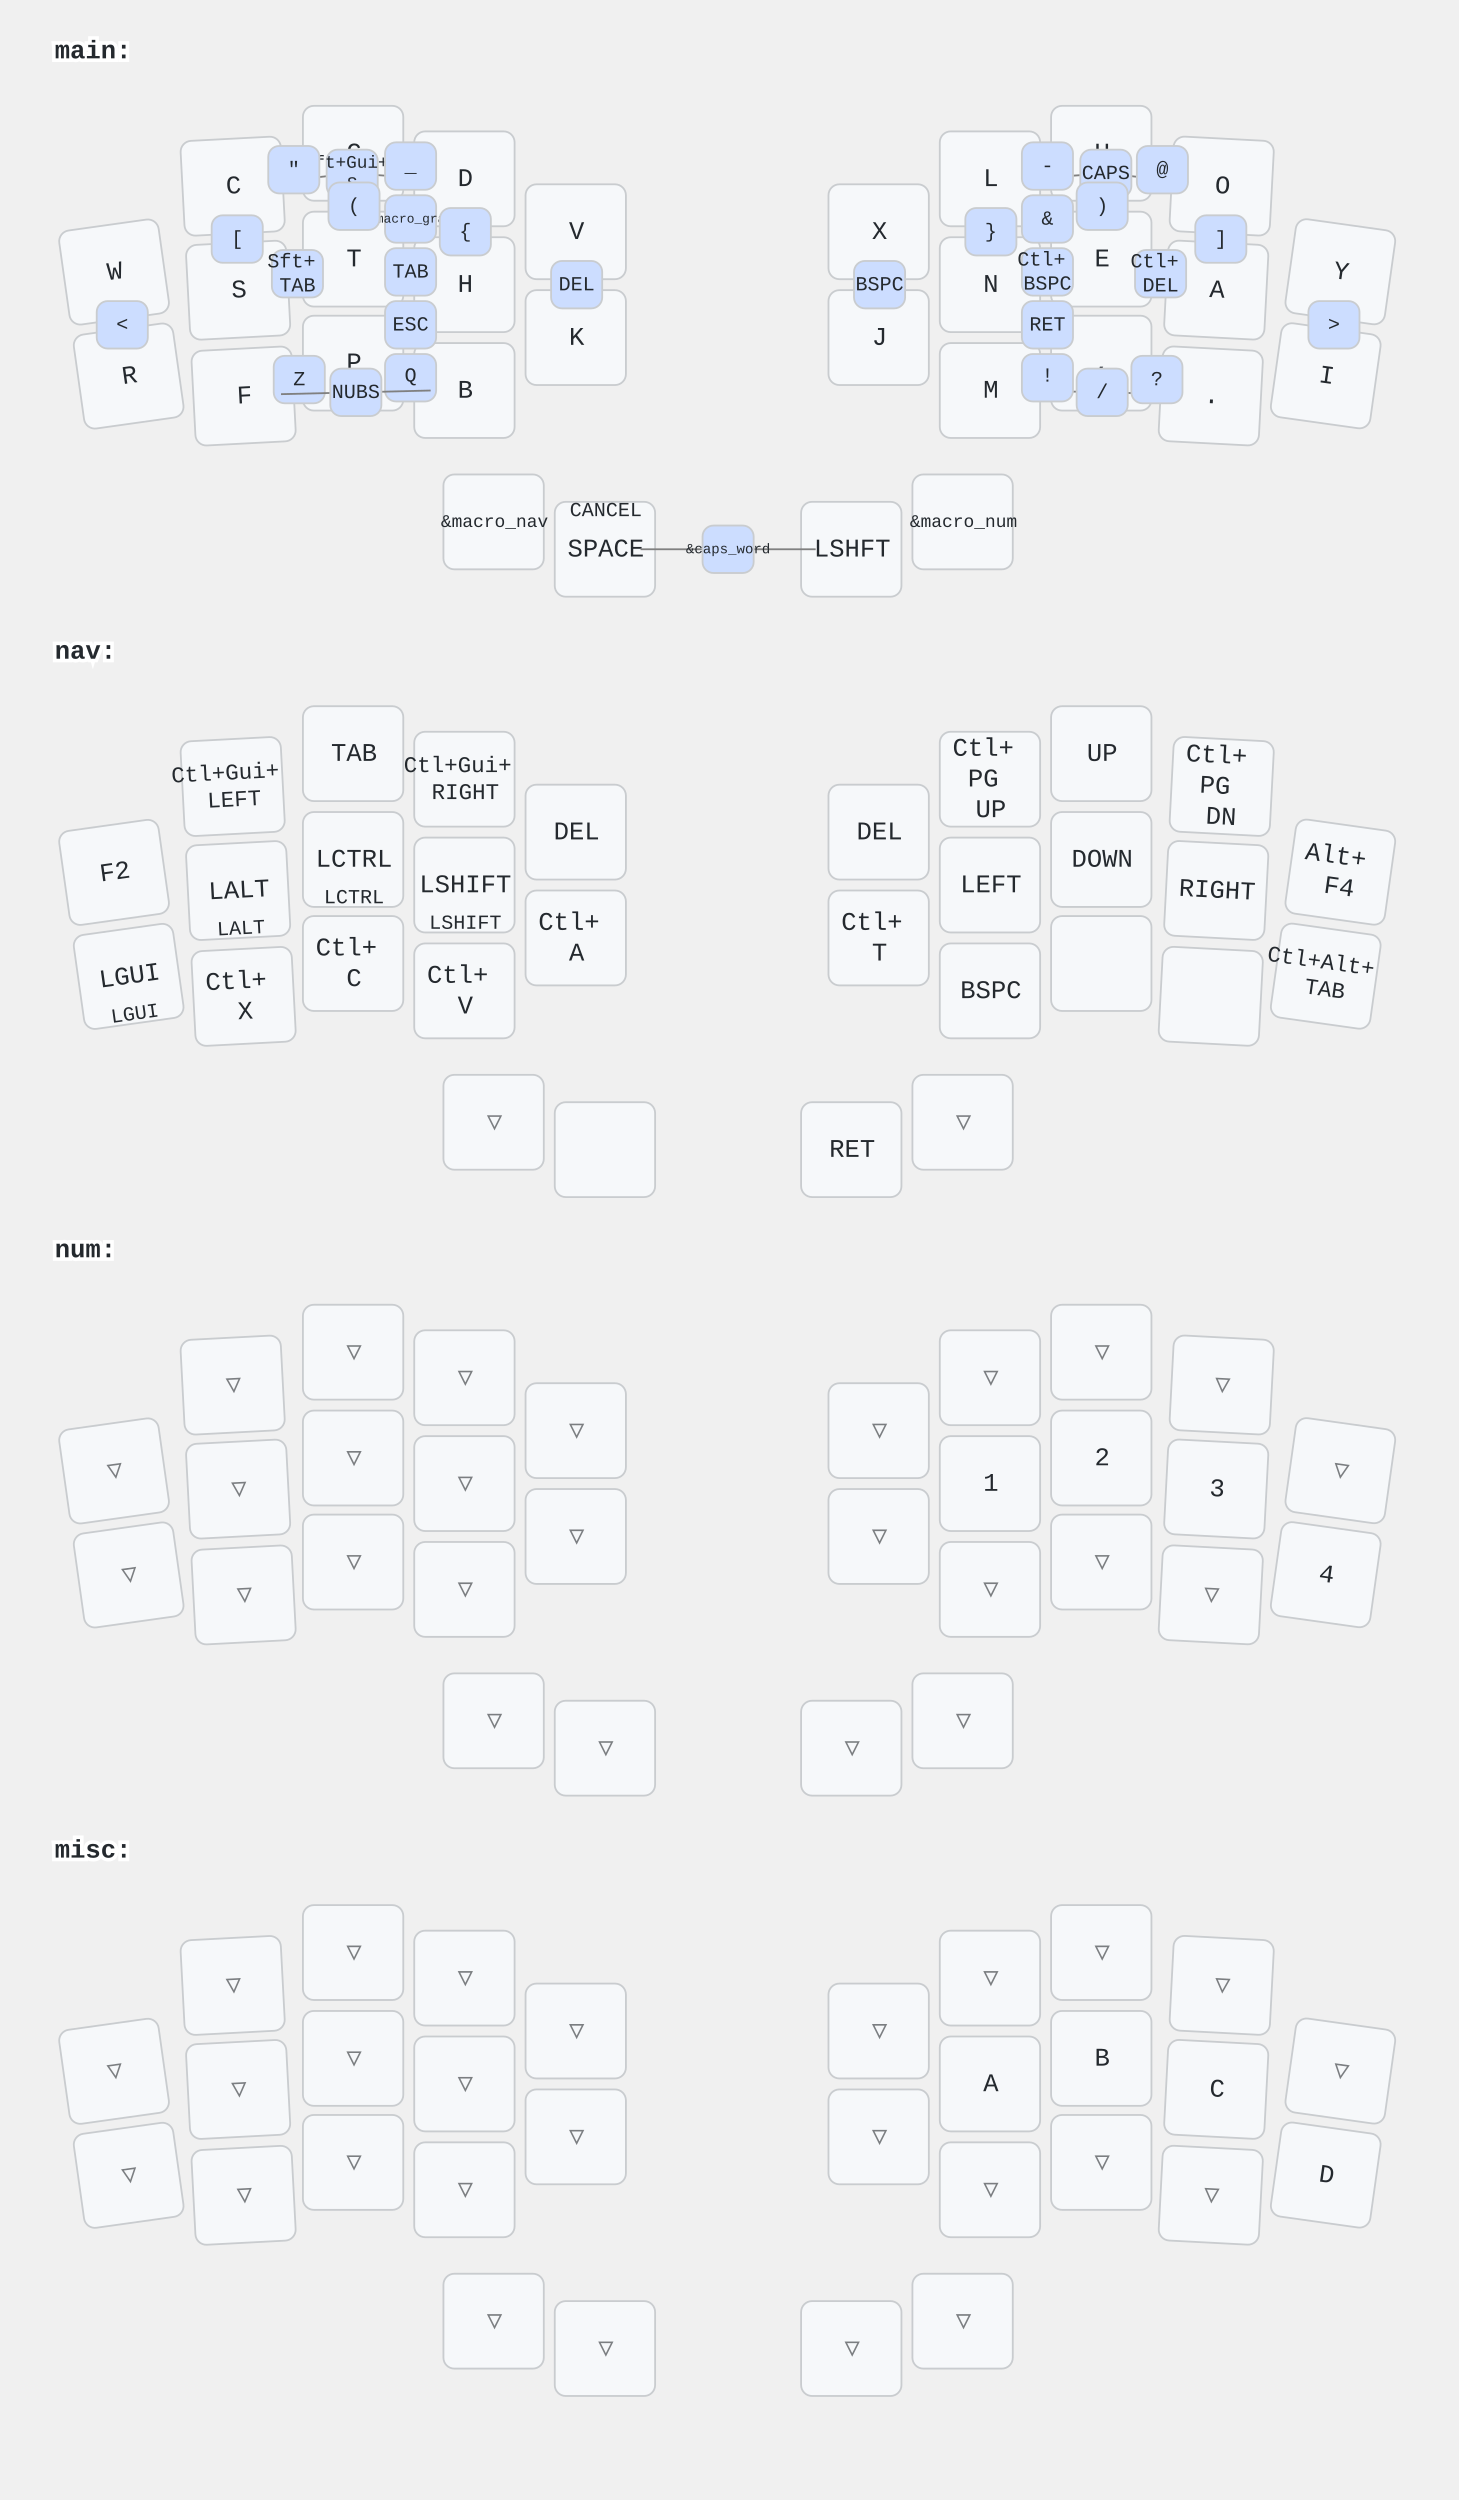
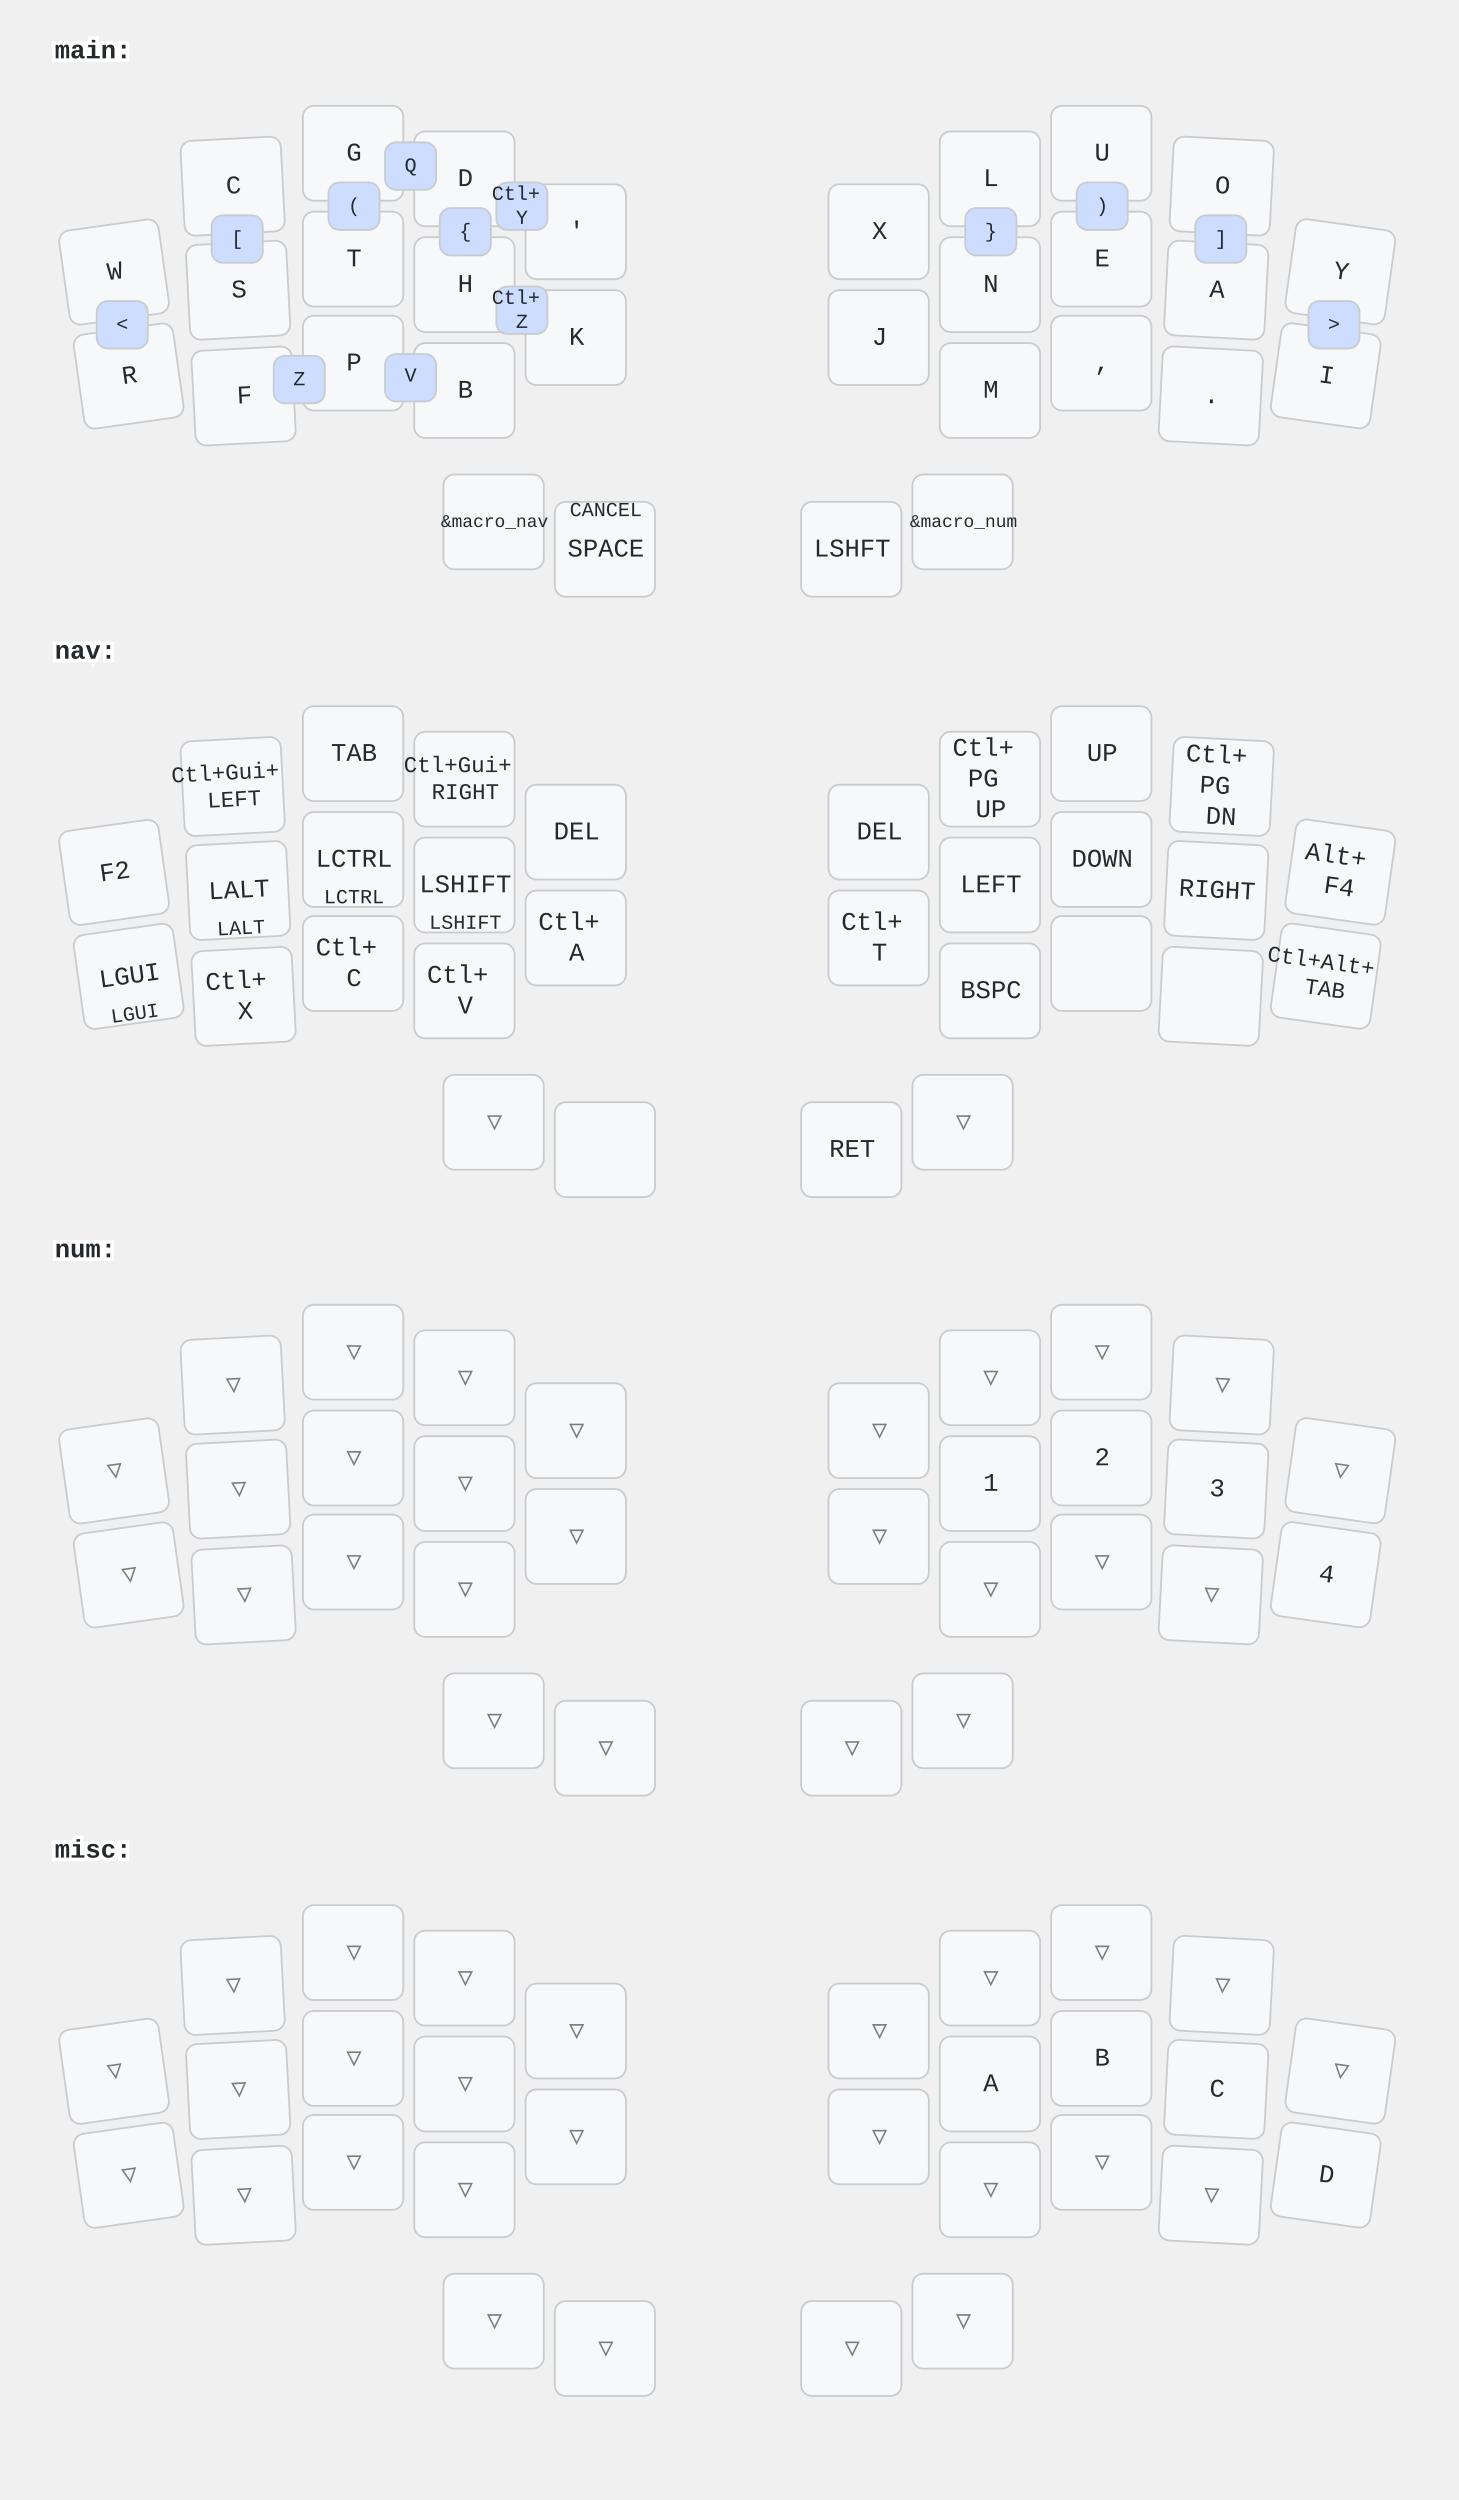
<svg xmlns="http://www.w3.org/2000/svg" width="799" height="1370" viewBox="0 0 799 1370" class="keymap">
  <style>/* inherit to force styles through use tags */
svg path {
    fill: inherit;
}

/* font and background color specifications */
svg.keymap {
    font-family: SFMono-Regular,Consolas,Liberation Mono,Menlo,monospace;
    font-size: 14px;
    font-kerning: normal;
    text-rendering: optimizeLegibility;
    fill: #24292e;
}

/* default key styling */
rect.key {
    fill: #f6f8fa;
}

rect.key, rect.combo {
    stroke: #c9cccf;
    stroke-width: 1;
}

/* default key side styling, only used is draw_key_sides is set */
rect.side {
    filter: brightness(90%);
}

/* color accent for combo boxes */
rect.combo, rect.combo-separate {
    fill: #cdf;
}

/* color accent for held keys */
rect.held, rect.combo.held {
    fill: #fdd;
}

/* color accent for ghost (optional) keys */
rect.ghost, rect.combo.ghost {
    stroke-dasharray: 4, 4;
    stroke-width: 2;
}

text {
    text-anchor: middle;
    dominant-baseline: middle;
}

/* styling for layer labels */
text.label {
    font-weight: bold;
    text-anchor: start;
    stroke: white;
    stroke-width: 4;
    paint-order: stroke;
}

/* styling for optional footer */
text.footer {
    text-anchor: end;
    dominant-baseline: auto;
    stroke: white;
    stroke-width: 4;
    paint-order: stroke;
}

/* styling for combo tap, and key hold/shifted label text */
text.combo, text.hold, text.shifted {
    font-size: 11px;
}

text.hold {
    text-anchor: middle;
    dominant-baseline: auto;
}

text.shifted {
    text-anchor: middle;
    dominant-baseline: hanging;
}

text.layer-activator {
    text-decoration: underline;
}

/* styling for hold/shifted label text in combo box */
text.combo.hold, text.combo.shifted {
    font-size: 8px;
}

/* lighter symbol for transparent keys */
text.trans {
    fill: #7b7e81;
}

/* styling for combo dendrons */
path.combo {
    stroke-width: 1;
    stroke: gray;
    fill: none;
}

/* Start Tabler Icons Cleanup */
/* cannot use height/width with glyphs */
.icon-tabler &gt; path {
    fill: inherit;
    stroke: inherit;
    stroke-width: 2;
}
/* hide tabler's default box */
.icon-tabler &gt; path[stroke="none"][fill="none"] {
    visibility: hidden;
}
/* End Tabler Icons Cleanup */
</style>
  <g transform="translate(30, 0)" class="layer-main">
    <text x="0" y="28" class="label" id="main">main:</text>
    <g transform="translate(0, 56)">
      <g transform="translate(33, 93) rotate(-8.0)" class="key keypos-0">
        <rect rx="6" ry="6" x="-28" y="-26" width="55" height="52" class="key" />
        <text x="0" y="0" class="key tap">W</text>
      </g>
      <g transform="translate(98, 46) rotate(-3.0)" class="key keypos-1">
        <rect rx="6" ry="6" x="-28" y="-26" width="55" height="52" class="key" />
        <text x="0" y="0" class="key tap">C</text>
      </g>
      <g transform="translate(164, 28)" class="key keypos-2">
        <rect rx="6" ry="6" x="-28" y="-26" width="55" height="52" class="key" />
        <text x="0" y="0" class="key tap">G</text>
      </g>
      <g transform="translate(225, 42)" class="key keypos-3">
        <rect rx="6" ry="6" x="-28" y="-26" width="55" height="52" class="key" />
        <text x="0" y="0" class="key tap">D</text>
      </g>
      <g transform="translate(286, 71)" class="key keypos-4">
        <rect rx="6" ry="6" x="-28" y="-26" width="55" height="52" class="key" />
-         <text x="0" y="0" class="key tap">V</text>
+         <text x="0" y="0" class="key tap">'</text>
      </g>
      <g transform="translate(452, 71)" class="key keypos-5">
        <rect rx="6" ry="6" x="-28" y="-26" width="55" height="52" class="key" />
        <text x="0" y="0" class="key tap">X</text>
      </g>
      <g transform="translate(513, 42)" class="key keypos-6">
        <rect rx="6" ry="6" x="-28" y="-26" width="55" height="52" class="key" />
        <text x="0" y="0" class="key tap">L</text>
      </g>
      <g transform="translate(574, 28)" class="key keypos-7">
        <rect rx="6" ry="6" x="-28" y="-26" width="55" height="52" class="key" />
        <text x="0" y="0" class="key tap">U</text>
      </g>
      <g transform="translate(640, 46) rotate(3.0)" class="key keypos-8">
        <rect rx="6" ry="6" x="-28" y="-26" width="55" height="52" class="key" />
        <text x="0" y="0" class="key tap">O</text>
      </g>
      <g transform="translate(705, 93) rotate(8.0)" class="key keypos-9">
        <rect rx="6" ry="6" x="-28" y="-26" width="55" height="52" class="key" />
        <text x="0" y="0" class="key tap">Y</text>
      </g>
      <g transform="translate(41, 150) rotate(-8.0)" class="key keypos-10">
        <rect rx="6" ry="6" x="-28" y="-26" width="55" height="52" class="key" />
        <text x="0" y="0" class="key tap">R</text>
      </g>
      <g transform="translate(101, 103) rotate(-3.0)" class="key keypos-11">
        <rect rx="6" ry="6" x="-28" y="-26" width="55" height="52" class="key" />
        <text x="0" y="0" class="key tap">S</text>
      </g>
      <g transform="translate(164, 86)" class="key keypos-12">
        <rect rx="6" ry="6" x="-28" y="-26" width="55" height="52" class="key" />
        <text x="0" y="0" class="key tap">T</text>
      </g>
      <g transform="translate(225, 100)" class="key keypos-13">
        <rect rx="6" ry="6" x="-28" y="-26" width="55" height="52" class="key" />
        <text x="0" y="0" class="key tap">H</text>
      </g>
      <g transform="translate(286, 129)" class="key keypos-14">
        <rect rx="6" ry="6" x="-28" y="-26" width="55" height="52" class="key" />
        <text x="0" y="0" class="key tap">K</text>
      </g>
      <g transform="translate(452, 129)" class="key keypos-15">
        <rect rx="6" ry="6" x="-28" y="-26" width="55" height="52" class="key" />
        <text x="0" y="0" class="key tap">J</text>
      </g>
      <g transform="translate(513, 100)" class="key keypos-16">
        <rect rx="6" ry="6" x="-28" y="-26" width="55" height="52" class="key" />
        <text x="0" y="0" class="key tap">N</text>
      </g>
      <g transform="translate(574, 86)" class="key keypos-17">
        <rect rx="6" ry="6" x="-28" y="-26" width="55" height="52" class="key" />
        <text x="0" y="0" class="key tap">E</text>
      </g>
      <g transform="translate(637, 103) rotate(3.0)" class="key keypos-18">
        <rect rx="6" ry="6" x="-28" y="-26" width="55" height="52" class="key" />
        <text x="0" y="0" class="key tap">A</text>
      </g>
      <g transform="translate(697, 150) rotate(8.0)" class="key keypos-19">
        <rect rx="6" ry="6" x="-28" y="-26" width="55" height="52" class="key" />
        <text x="0" y="0" class="key tap">I</text>
      </g>
      <g transform="translate(104, 161) rotate(-3.0)" class="key keypos-20">
        <rect rx="6" ry="6" x="-28" y="-26" width="55" height="52" class="key" />
        <text x="0" y="0" class="key tap">F</text>
      </g>
      <g transform="translate(164, 143)" class="key keypos-21">
        <rect rx="6" ry="6" x="-28" y="-26" width="55" height="52" class="key" />
        <text x="0" y="0" class="key tap">P</text>
      </g>
      <g transform="translate(225, 158)" class="key keypos-22">
        <rect rx="6" ry="6" x="-28" y="-26" width="55" height="52" class="key" />
        <text x="0" y="0" class="key tap">B</text>
      </g>
      <g transform="translate(513, 158)" class="key keypos-23">
        <rect rx="6" ry="6" x="-28" y="-26" width="55" height="52" class="key" />
        <text x="0" y="0" class="key tap">M</text>
      </g>
      <g transform="translate(574, 143)" class="key keypos-24">
        <rect rx="6" ry="6" x="-28" y="-26" width="55" height="52" class="key" />
        <text x="0" y="0" class="key tap">,</text>
      </g>
      <g transform="translate(634, 161) rotate(3.0)" class="key keypos-25">
        <rect rx="6" ry="6" x="-28" y="-26" width="55" height="52" class="key" />
        <text x="0" y="0" class="key tap">.</text>
      </g>
      <g transform="translate(241, 230)" class="key keypos-26">
        <rect rx="6" ry="6" x="-28" y="-26" width="55" height="52" class="key" />
        <text x="0" y="0" class="key tap">
          <tspan style="font-size: 70%">&amp;macro_nav</tspan>
        </text>
      </g>
      <g transform="translate(302, 245)" class="key keypos-27">
        <rect rx="6" ry="6" x="-28" y="-26" width="55" height="52" class="key" />
        <text x="0" y="0" class="key tap">SPACE</text>
        <text x="0" y="-24" class="key shifted">CANCEL</text>
      </g>
      <g transform="translate(437, 245)" class="key keypos-28">
        <rect rx="6" ry="6" x="-28" y="-26" width="55" height="52" class="key" />
        <text x="0" y="0" class="key tap">LSHFT</text>
      </g>
      <g transform="translate(498, 230)" class="key keypos-29">
        <rect rx="6" ry="6" x="-28" y="-26" width="55" height="52" class="key" />
        <text x="0" y="0" class="key tap">
          <tspan style="font-size: 70%">&amp;macro_num</tspan>
        </text>
      </g>
      <g class="combo combopos-0">
+         <rect rx="6" ry="6" x="181" y="22" width="28" height="26" class="combo" />
+         <text x="195" y="35" class="combo tap">Q</text>
+       </g>
+       <g class="combo combopos-1">
        <rect rx="6" ry="6" x="120" y="139" width="28" height="26" class="combo" />
        <text x="134" y="152" class="combo tap">Z</text>
      </g>
-       <g class="combo combopos-1">
+       <g class="combo combopos-2">
        <rect rx="6" ry="6" x="181" y="138" width="28" height="26" class="combo" />
-         <text x="195" y="150" class="combo tap">Q</text>
-       </g>
-       <g class="combo combopos-2">
-         <rect rx="6" ry="6" x="272" y="87" width="28" height="26" class="combo" />
-         <text x="286" y="100" class="combo tap">DEL</text>
+         <text x="195" y="150" class="combo tap">V</text>
      </g>
      <g class="combo combopos-3">
-         <rect rx="6" ry="6" x="438" y="87" width="28" height="26" class="combo" />
-         <text x="452" y="100" class="combo tap">BSPC</text>
+         <rect rx="6" ry="6" x="242" y="44" width="28" height="26" class="combo" />
+         <text x="256" y="57" class="combo tap">
+           <tspan x="256" dy="-0.6em">Ctl+</tspan>
+           <tspan x="256" dy="1.2em">Y</tspan>
+         </text>
      </g>
      <g class="combo combopos-4">
-         <path d="M576,39 l-43,3" class="combo" />
-         <path d="M576,39 l45,5" class="combo" />
-         <rect rx="6" ry="6" x="562" y="26" width="28" height="26" class="combo" />
-         <text x="576" y="39" class="combo tap">CAPS</text>
+         <rect rx="6" ry="6" x="242" y="101" width="28" height="26" class="combo" />
+         <text x="256" y="114" class="combo tap">
+           <tspan x="256" dy="-0.6em">Ctl+</tspan>
+           <tspan x="256" dy="1.2em">Z</tspan>
+         </text>
      </g>
      <g class="combo combopos-5">
-         <path d="M369,245 l-48,0" class="combo" />
-         <path d="M369,245 l48,0" class="combo" />
-         <rect rx="6" ry="6" x="355" y="232" width="28" height="26" class="combo" />
-         <text x="369" y="245" class="combo tap">
-           <tspan style="font-size: 70%">&amp;caps_word</tspan>
-         </text>
-       </g>
-       <g class="combo combopos-6">
-         <rect rx="6" ry="6" x="181" y="109" width="28" height="26" class="combo" />
-         <text x="195" y="122" class="combo tap">ESC</text>
-       </g>
-       <g class="combo combopos-7">
-         <rect rx="6" ry="6" x="530" y="109" width="28" height="26" class="combo" />
-         <text x="544" y="122" class="combo tap">RET</text>
-       </g>
-       <g class="combo combopos-8">
-         <path d="M163,39 l-45,5" class="combo" />
-         <path d="M163,39 l43,3" class="combo" />
-         <rect rx="6" ry="6" x="149" y="26" width="28" height="26" class="combo" />
-         <text x="163" y="39" class="combo tap">
-           <tspan x="163" dy="-0.6em" style="font-size: 88%">Sft+Gui+</tspan>
-           <tspan x="163" dy="1.2em" style="font-size: 88%">S</tspan>
-         </text>
-       </g>
-       <g class="combo combopos-9">
-         <rect rx="6" ry="6" x="181" y="51" width="28" height="26" class="combo" />
-         <text x="195" y="64" class="combo tap">
-           <tspan style="font-size: 64%">&amp;macro_gra…</tspan>
-         </text>
-       </g>
-       <g class="combo combopos-10">
-         <rect rx="6" ry="6" x="119" y="81" width="28" height="26" class="combo" />
-         <text x="133" y="94" class="combo tap">
-           <tspan x="133" dy="-0.6em">Sft+</tspan>
-           <tspan x="133" dy="1.2em">TAB</tspan>
-         </text>
-       </g>
-       <g class="combo combopos-11">
-         <rect rx="6" ry="6" x="181" y="80" width="28" height="26" class="combo" />
-         <text x="195" y="93" class="combo tap">TAB</text>
-       </g>
-       <g class="combo combopos-12">
-         <rect rx="6" ry="6" x="530" y="80" width="28" height="26" class="combo" />
-         <text x="544" y="93" class="combo tap">
-           <tspan x="544" dy="-0.6em">Ctl+</tspan>
-           <tspan x="544" dy="1.2em">BSPC</tspan>
-         </text>
-       </g>
-       <g class="combo combopos-13">
-         <rect rx="6" ry="6" x="592" y="81" width="28" height="26" class="combo" />
-         <text x="606" y="94" class="combo tap">
-           <tspan x="606" dy="-0.6em">Ctl+</tspan>
-           <tspan x="606" dy="1.2em">DEL</tspan>
-         </text>
-       </g>
-       <g class="combo combopos-14">
-         <rect rx="6" ry="6" x="181" y="22" width="28" height="26" class="combo" />
-         <text x="195" y="35" class="combo tap">_</text>
-       </g>
-       <g class="combo combopos-15">
-         <rect rx="6" ry="6" x="530" y="22" width="28" height="26" class="combo" />
-         <text x="544" y="35" class="combo tap">-</text>
-       </g>
-       <g class="combo combopos-16">
-         <rect rx="6" ry="6" x="530" y="51" width="28" height="26" class="combo" />
-         <text x="544" y="64" class="combo tap">&amp;</text>
-       </g>
-       <g class="combo combopos-17">
-         <path d="M574,159 l-41,-1" class="combo" />
-         <path d="M574,159 l41,1" class="combo" />
-         <rect rx="6" ry="6" x="560" y="146" width="28" height="26" class="combo" />
-         <text x="574" y="159" class="combo tap">/</text>
-       </g>
-       <g class="combo combopos-18">
-         <rect rx="6" ry="6" x="530" y="138" width="28" height="26" class="combo" />
-         <text x="544" y="150" class="combo tap">!</text>
-       </g>
-       <g class="combo combopos-19">
-         <rect rx="6" ry="6" x="590" y="139" width="28" height="26" class="combo" />
-         <text x="604" y="152" class="combo tap">?</text>
-       </g>
-       <g class="combo combopos-20">
-         <rect rx="6" ry="6" x="117" y="24" width="28" height="26" class="combo" />
-         <text x="131" y="37" class="combo tap">"</text>
-       </g>
-       <g class="combo combopos-21">
-         <rect rx="6" ry="6" x="593" y="24" width="28" height="26" class="combo" />
-         <text x="607" y="37" class="combo tap">@</text>
-       </g>
-       <g class="combo combopos-22">
-         <path d="M165,159 l-41,1" class="combo" />
-         <path d="M165,159 l41,-1" class="combo" />
-         <rect rx="6" ry="6" x="151" y="146" width="28" height="26" class="combo" />
-         <text x="165" y="159" class="combo tap">NUBS</text>
-       </g>
-       <g class="combo combopos-23">
        <rect rx="6" ry="6" x="23" y="109" width="28" height="26" class="combo" />
        <text x="37" y="122" class="combo tap">&lt;</text>
      </g>
-       <g class="combo combopos-24">
+       <g class="combo combopos-6">
        <rect rx="6" ry="6" x="86" y="62" width="28" height="26" class="combo" />
        <text x="100" y="75" class="combo tap">[</text>
      </g>
-       <g class="combo combopos-25">
+       <g class="combo combopos-7">
        <rect rx="6" ry="6" x="150" y="44" width="28" height="26" class="combo" />
        <text x="164" y="57" class="combo tap">(</text>
      </g>
-       <g class="combo combopos-26">
+       <g class="combo combopos-8">
        <rect rx="6" ry="6" x="211" y="58" width="28" height="26" class="combo" />
        <text x="225" y="71" class="combo tap">{</text>
      </g>
-       <g class="combo combopos-27">
+       <g class="combo combopos-9">
        <rect rx="6" ry="6" x="687" y="109" width="28" height="26" class="combo" />
        <text x="701" y="122" class="combo tap">&gt;</text>
      </g>
-       <g class="combo combopos-28">
+       <g class="combo combopos-10">
        <rect rx="6" ry="6" x="499" y="58" width="28" height="26" class="combo" />
        <text x="513" y="71" class="combo tap">}</text>
      </g>
-       <g class="combo combopos-29">
+       <g class="combo combopos-11">
        <rect rx="6" ry="6" x="560" y="44" width="28" height="26" class="combo" />
        <text x="574" y="57" class="combo tap">)</text>
      </g>
-       <g class="combo combopos-30">
+       <g class="combo combopos-12">
        <rect rx="6" ry="6" x="625" y="62" width="28" height="26" class="combo" />
        <text x="639" y="75" class="combo tap">]</text>
      </g>
    </g>
  </g>
  <g transform="translate(30, 329)" class="layer-nav">
    <text x="0" y="28" class="label" id="nav">nav:</text>
    <g transform="translate(0, 56)">
      <g transform="translate(33, 93) rotate(-8.0)" class="key keypos-0">
        <rect rx="6" ry="6" x="-28" y="-26" width="55" height="52" class="key" />
        <text x="0" y="0" class="key tap">F2</text>
      </g>
      <g transform="translate(98, 46) rotate(-3.0)" class="key keypos-1">
        <rect rx="6" ry="6" x="-28" y="-26" width="55" height="52" class="key" />
        <text x="0" y="0" class="key tap">
          <tspan x="0" dy="-0.6em" style="font-size: 88%">Ctl+Gui+</tspan>
          <tspan x="0" dy="1.2em" style="font-size: 88%">LEFT</tspan>
        </text>
      </g>
      <g transform="translate(164, 28)" class="key keypos-2">
        <rect rx="6" ry="6" x="-28" y="-26" width="55" height="52" class="key" />
        <text x="0" y="0" class="key tap">TAB</text>
      </g>
      <g transform="translate(225, 42)" class="key keypos-3">
        <rect rx="6" ry="6" x="-28" y="-26" width="55" height="52" class="key" />
        <text x="0" y="0" class="key tap">
          <tspan x="0" dy="-0.6em" style="font-size: 88%">Ctl+Gui+</tspan>
          <tspan x="0" dy="1.2em" style="font-size: 88%">RIGHT</tspan>
        </text>
      </g>
      <g transform="translate(286, 71)" class="key keypos-4">
        <rect rx="6" ry="6" x="-28" y="-26" width="55" height="52" class="key" />
        <text x="0" y="0" class="key tap">DEL</text>
      </g>
      <g transform="translate(452, 71)" class="key keypos-5">
        <rect rx="6" ry="6" x="-28" y="-26" width="55" height="52" class="key" />
        <text x="0" y="0" class="key tap">DEL</text>
      </g>
      <g transform="translate(513, 42)" class="key keypos-6">
        <rect rx="6" ry="6" x="-28" y="-26" width="55" height="52" class="key" />
        <text x="0" y="0" class="key tap">
          <tspan x="0" dy="-1.2em">Ctl+</tspan>
          <tspan x="0" dy="1.2em">PG</tspan>
          <tspan x="0" dy="1.2em">UP</tspan>
        </text>
      </g>
      <g transform="translate(574, 28)" class="key keypos-7">
        <rect rx="6" ry="6" x="-28" y="-26" width="55" height="52" class="key" />
        <text x="0" y="0" class="key tap">UP</text>
      </g>
      <g transform="translate(640, 46) rotate(3.0)" class="key keypos-8">
        <rect rx="6" ry="6" x="-28" y="-26" width="55" height="52" class="key" />
        <text x="0" y="0" class="key tap">
          <tspan x="0" dy="-1.2em">Ctl+</tspan>
          <tspan x="0" dy="1.2em">PG</tspan>
          <tspan x="0" dy="1.2em">DN</tspan>
        </text>
      </g>
      <g transform="translate(705, 93) rotate(8.0)" class="key keypos-9">
        <rect rx="6" ry="6" x="-28" y="-26" width="55" height="52" class="key" />
        <text x="0" y="0" class="key tap">
          <tspan x="0" dy="-0.6em">Alt+</tspan>
          <tspan x="0" dy="1.2em">F4</tspan>
        </text>
      </g>
      <g transform="translate(41, 150) rotate(-8.0)" class="key keypos-10">
        <rect rx="6" ry="6" x="-28" y="-26" width="55" height="52" class="key" />
        <text x="0" y="0" class="key tap">LGUI</text>
        <text x="0" y="24" class="key hold">LGUI</text>
      </g>
      <g transform="translate(101, 103) rotate(-3.0)" class="key keypos-11">
        <rect rx="6" ry="6" x="-28" y="-26" width="55" height="52" class="key" />
        <text x="0" y="0" class="key tap">LALT</text>
        <text x="0" y="24" class="key hold">LALT</text>
      </g>
      <g transform="translate(164, 86)" class="key keypos-12">
        <rect rx="6" ry="6" x="-28" y="-26" width="55" height="52" class="key" />
        <text x="0" y="0" class="key tap">LCTRL</text>
        <text x="0" y="24" class="key hold">LCTRL</text>
      </g>
      <g transform="translate(225, 100)" class="key keypos-13">
        <rect rx="6" ry="6" x="-28" y="-26" width="55" height="52" class="key" />
        <text x="0" y="0" class="key tap">LSHIFT</text>
        <text x="0" y="24" class="key hold">LSHIFT</text>
      </g>
      <g transform="translate(286, 129)" class="key keypos-14">
        <rect rx="6" ry="6" x="-28" y="-26" width="55" height="52" class="key" />
        <text x="0" y="0" class="key tap">
          <tspan x="0" dy="-0.6em">Ctl+</tspan>
          <tspan x="0" dy="1.2em">A</tspan>
        </text>
      </g>
      <g transform="translate(452, 129)" class="key keypos-15">
        <rect rx="6" ry="6" x="-28" y="-26" width="55" height="52" class="key" />
        <text x="0" y="0" class="key tap">
          <tspan x="0" dy="-0.6em">Ctl+</tspan>
          <tspan x="0" dy="1.2em">T</tspan>
        </text>
      </g>
      <g transform="translate(513, 100)" class="key keypos-16">
        <rect rx="6" ry="6" x="-28" y="-26" width="55" height="52" class="key" />
        <text x="0" y="0" class="key tap">LEFT</text>
      </g>
      <g transform="translate(574, 86)" class="key keypos-17">
        <rect rx="6" ry="6" x="-28" y="-26" width="55" height="52" class="key" />
        <text x="0" y="0" class="key tap">DOWN</text>
      </g>
      <g transform="translate(637, 103) rotate(3.0)" class="key keypos-18">
        <rect rx="6" ry="6" x="-28" y="-26" width="55" height="52" class="key" />
        <text x="0" y="0" class="key tap">RIGHT</text>
      </g>
      <g transform="translate(697, 150) rotate(8.0)" class="key keypos-19">
        <rect rx="6" ry="6" x="-28" y="-26" width="55" height="52" class="key" />
        <text x="0" y="0" class="key tap">
          <tspan x="0" dy="-0.6em" style="font-size: 88%">Ctl+Alt+</tspan>
          <tspan x="0" dy="1.2em" style="font-size: 88%">TAB</tspan>
        </text>
      </g>
      <g transform="translate(104, 161) rotate(-3.0)" class="key keypos-20">
        <rect rx="6" ry="6" x="-28" y="-26" width="55" height="52" class="key" />
        <text x="0" y="0" class="key tap">
          <tspan x="0" dy="-0.6em">Ctl+</tspan>
          <tspan x="0" dy="1.2em">X</tspan>
        </text>
      </g>
      <g transform="translate(164, 143)" class="key keypos-21">
        <rect rx="6" ry="6" x="-28" y="-26" width="55" height="52" class="key" />
        <text x="0" y="0" class="key tap">
          <tspan x="0" dy="-0.6em">Ctl+</tspan>
          <tspan x="0" dy="1.2em">C</tspan>
        </text>
      </g>
      <g transform="translate(225, 158)" class="key keypos-22">
        <rect rx="6" ry="6" x="-28" y="-26" width="55" height="52" class="key" />
        <text x="0" y="0" class="key tap">
          <tspan x="0" dy="-0.6em">Ctl+</tspan>
          <tspan x="0" dy="1.2em">V</tspan>
        </text>
      </g>
      <g transform="translate(513, 158)" class="key keypos-23">
        <rect rx="6" ry="6" x="-28" y="-26" width="55" height="52" class="key" />
        <text x="0" y="0" class="key tap">BSPC</text>
      </g>
      <g transform="translate(574, 143)" class="key keypos-24">
        <rect rx="6" ry="6" x="-28" y="-26" width="55" height="52" class="key" />
      </g>
      <g transform="translate(634, 161) rotate(3.0)" class="key keypos-25">
        <rect rx="6" ry="6" x="-28" y="-26" width="55" height="52" class="key" />
      </g>
      <g transform="translate(241, 230)" class="key trans keypos-26">
        <rect rx="6" ry="6" x="-28" y="-26" width="55" height="52" class="key trans" />
        <text x="0" y="0" class="key trans tap">▽</text>
      </g>
      <g transform="translate(302, 245)" class="key keypos-27">
        <rect rx="6" ry="6" x="-28" y="-26" width="55" height="52" class="key" />
      </g>
      <g transform="translate(437, 245)" class="key keypos-28">
        <rect rx="6" ry="6" x="-28" y="-26" width="55" height="52" class="key" />
        <text x="0" y="0" class="key tap">RET</text>
      </g>
      <g transform="translate(498, 230)" class="key trans keypos-29">
        <rect rx="6" ry="6" x="-28" y="-26" width="55" height="52" class="key trans" />
        <text x="0" y="0" class="key trans tap">▽</text>
      </g>
    </g>
  </g>
  <g transform="translate(30, 657)" class="layer-num">
    <text x="0" y="28" class="label" id="num">num:</text>
    <g transform="translate(0, 56)">
      <g transform="translate(33, 93) rotate(-8.0)" class="key trans keypos-0">
        <rect rx="6" ry="6" x="-28" y="-26" width="55" height="52" class="key trans" />
        <text x="0" y="0" class="key trans tap">▽</text>
      </g>
      <g transform="translate(98, 46) rotate(-3.0)" class="key trans keypos-1">
        <rect rx="6" ry="6" x="-28" y="-26" width="55" height="52" class="key trans" />
        <text x="0" y="0" class="key trans tap">▽</text>
      </g>
      <g transform="translate(164, 28)" class="key trans keypos-2">
        <rect rx="6" ry="6" x="-28" y="-26" width="55" height="52" class="key trans" />
        <text x="0" y="0" class="key trans tap">▽</text>
      </g>
      <g transform="translate(225, 42)" class="key trans keypos-3">
        <rect rx="6" ry="6" x="-28" y="-26" width="55" height="52" class="key trans" />
        <text x="0" y="0" class="key trans tap">▽</text>
      </g>
      <g transform="translate(286, 71)" class="key trans keypos-4">
        <rect rx="6" ry="6" x="-28" y="-26" width="55" height="52" class="key trans" />
        <text x="0" y="0" class="key trans tap">▽</text>
      </g>
      <g transform="translate(452, 71)" class="key trans keypos-5">
        <rect rx="6" ry="6" x="-28" y="-26" width="55" height="52" class="key trans" />
        <text x="0" y="0" class="key trans tap">▽</text>
      </g>
      <g transform="translate(513, 42)" class="key trans keypos-6">
        <rect rx="6" ry="6" x="-28" y="-26" width="55" height="52" class="key trans" />
        <text x="0" y="0" class="key trans tap">▽</text>
      </g>
      <g transform="translate(574, 28)" class="key trans keypos-7">
        <rect rx="6" ry="6" x="-28" y="-26" width="55" height="52" class="key trans" />
        <text x="0" y="0" class="key trans tap">▽</text>
      </g>
      <g transform="translate(640, 46) rotate(3.0)" class="key trans keypos-8">
        <rect rx="6" ry="6" x="-28" y="-26" width="55" height="52" class="key trans" />
        <text x="0" y="0" class="key trans tap">▽</text>
      </g>
      <g transform="translate(705, 93) rotate(8.0)" class="key trans keypos-9">
        <rect rx="6" ry="6" x="-28" y="-26" width="55" height="52" class="key trans" />
        <text x="0" y="0" class="key trans tap">▽</text>
      </g>
      <g transform="translate(41, 150) rotate(-8.0)" class="key trans keypos-10">
        <rect rx="6" ry="6" x="-28" y="-26" width="55" height="52" class="key trans" />
        <text x="0" y="0" class="key trans tap">▽</text>
      </g>
      <g transform="translate(101, 103) rotate(-3.0)" class="key trans keypos-11">
        <rect rx="6" ry="6" x="-28" y="-26" width="55" height="52" class="key trans" />
        <text x="0" y="0" class="key trans tap">▽</text>
      </g>
      <g transform="translate(164, 86)" class="key trans keypos-12">
        <rect rx="6" ry="6" x="-28" y="-26" width="55" height="52" class="key trans" />
        <text x="0" y="0" class="key trans tap">▽</text>
      </g>
      <g transform="translate(225, 100)" class="key trans keypos-13">
        <rect rx="6" ry="6" x="-28" y="-26" width="55" height="52" class="key trans" />
        <text x="0" y="0" class="key trans tap">▽</text>
      </g>
      <g transform="translate(286, 129)" class="key trans keypos-14">
        <rect rx="6" ry="6" x="-28" y="-26" width="55" height="52" class="key trans" />
        <text x="0" y="0" class="key trans tap">▽</text>
      </g>
      <g transform="translate(452, 129)" class="key trans keypos-15">
        <rect rx="6" ry="6" x="-28" y="-26" width="55" height="52" class="key trans" />
        <text x="0" y="0" class="key trans tap">▽</text>
      </g>
      <g transform="translate(513, 100)" class="key keypos-16">
        <rect rx="6" ry="6" x="-28" y="-26" width="55" height="52" class="key" />
        <text x="0" y="0" class="key tap">1</text>
      </g>
      <g transform="translate(574, 86)" class="key keypos-17">
        <rect rx="6" ry="6" x="-28" y="-26" width="55" height="52" class="key" />
        <text x="0" y="0" class="key tap">2</text>
      </g>
      <g transform="translate(637, 103) rotate(3.0)" class="key keypos-18">
        <rect rx="6" ry="6" x="-28" y="-26" width="55" height="52" class="key" />
        <text x="0" y="0" class="key tap">3</text>
      </g>
      <g transform="translate(697, 150) rotate(8.0)" class="key keypos-19">
        <rect rx="6" ry="6" x="-28" y="-26" width="55" height="52" class="key" />
        <text x="0" y="0" class="key tap">4</text>
      </g>
      <g transform="translate(104, 161) rotate(-3.0)" class="key trans keypos-20">
        <rect rx="6" ry="6" x="-28" y="-26" width="55" height="52" class="key trans" />
        <text x="0" y="0" class="key trans tap">▽</text>
      </g>
      <g transform="translate(164, 143)" class="key trans keypos-21">
        <rect rx="6" ry="6" x="-28" y="-26" width="55" height="52" class="key trans" />
        <text x="0" y="0" class="key trans tap">▽</text>
      </g>
      <g transform="translate(225, 158)" class="key trans keypos-22">
        <rect rx="6" ry="6" x="-28" y="-26" width="55" height="52" class="key trans" />
        <text x="0" y="0" class="key trans tap">▽</text>
      </g>
      <g transform="translate(513, 158)" class="key trans keypos-23">
        <rect rx="6" ry="6" x="-28" y="-26" width="55" height="52" class="key trans" />
        <text x="0" y="0" class="key trans tap">▽</text>
      </g>
      <g transform="translate(574, 143)" class="key trans keypos-24">
        <rect rx="6" ry="6" x="-28" y="-26" width="55" height="52" class="key trans" />
        <text x="0" y="0" class="key trans tap">▽</text>
      </g>
      <g transform="translate(634, 161) rotate(3.0)" class="key trans keypos-25">
        <rect rx="6" ry="6" x="-28" y="-26" width="55" height="52" class="key trans" />
        <text x="0" y="0" class="key trans tap">▽</text>
      </g>
      <g transform="translate(241, 230)" class="key trans keypos-26">
        <rect rx="6" ry="6" x="-28" y="-26" width="55" height="52" class="key trans" />
        <text x="0" y="0" class="key trans tap">▽</text>
      </g>
      <g transform="translate(302, 245)" class="key trans keypos-27">
        <rect rx="6" ry="6" x="-28" y="-26" width="55" height="52" class="key trans" />
        <text x="0" y="0" class="key trans tap">▽</text>
      </g>
      <g transform="translate(437, 245)" class="key trans keypos-28">
        <rect rx="6" ry="6" x="-28" y="-26" width="55" height="52" class="key trans" />
        <text x="0" y="0" class="key trans tap">▽</text>
      </g>
      <g transform="translate(498, 230)" class="key trans keypos-29">
        <rect rx="6" ry="6" x="-28" y="-26" width="55" height="52" class="key trans" />
        <text x="0" y="0" class="key trans tap">▽</text>
      </g>
    </g>
  </g>
  <g transform="translate(30, 986)" class="layer-misc">
    <text x="0" y="28" class="label" id="misc">misc:</text>
    <g transform="translate(0, 56)">
      <g transform="translate(33, 93) rotate(-8.0)" class="key trans keypos-0">
        <rect rx="6" ry="6" x="-28" y="-26" width="55" height="52" class="key trans" />
        <text x="0" y="0" class="key trans tap">▽</text>
      </g>
      <g transform="translate(98, 46) rotate(-3.0)" class="key trans keypos-1">
        <rect rx="6" ry="6" x="-28" y="-26" width="55" height="52" class="key trans" />
        <text x="0" y="0" class="key trans tap">▽</text>
      </g>
      <g transform="translate(164, 28)" class="key trans keypos-2">
        <rect rx="6" ry="6" x="-28" y="-26" width="55" height="52" class="key trans" />
        <text x="0" y="0" class="key trans tap">▽</text>
      </g>
      <g transform="translate(225, 42)" class="key trans keypos-3">
        <rect rx="6" ry="6" x="-28" y="-26" width="55" height="52" class="key trans" />
        <text x="0" y="0" class="key trans tap">▽</text>
      </g>
      <g transform="translate(286, 71)" class="key trans keypos-4">
        <rect rx="6" ry="6" x="-28" y="-26" width="55" height="52" class="key trans" />
        <text x="0" y="0" class="key trans tap">▽</text>
      </g>
      <g transform="translate(452, 71)" class="key trans keypos-5">
        <rect rx="6" ry="6" x="-28" y="-26" width="55" height="52" class="key trans" />
        <text x="0" y="0" class="key trans tap">▽</text>
      </g>
      <g transform="translate(513, 42)" class="key trans keypos-6">
        <rect rx="6" ry="6" x="-28" y="-26" width="55" height="52" class="key trans" />
        <text x="0" y="0" class="key trans tap">▽</text>
      </g>
      <g transform="translate(574, 28)" class="key trans keypos-7">
        <rect rx="6" ry="6" x="-28" y="-26" width="55" height="52" class="key trans" />
        <text x="0" y="0" class="key trans tap">▽</text>
      </g>
      <g transform="translate(640, 46) rotate(3.0)" class="key trans keypos-8">
        <rect rx="6" ry="6" x="-28" y="-26" width="55" height="52" class="key trans" />
        <text x="0" y="0" class="key trans tap">▽</text>
      </g>
      <g transform="translate(705, 93) rotate(8.0)" class="key trans keypos-9">
        <rect rx="6" ry="6" x="-28" y="-26" width="55" height="52" class="key trans" />
        <text x="0" y="0" class="key trans tap">▽</text>
      </g>
      <g transform="translate(41, 150) rotate(-8.0)" class="key trans keypos-10">
        <rect rx="6" ry="6" x="-28" y="-26" width="55" height="52" class="key trans" />
        <text x="0" y="0" class="key trans tap">▽</text>
      </g>
      <g transform="translate(101, 103) rotate(-3.0)" class="key trans keypos-11">
        <rect rx="6" ry="6" x="-28" y="-26" width="55" height="52" class="key trans" />
        <text x="0" y="0" class="key trans tap">▽</text>
      </g>
      <g transform="translate(164, 86)" class="key trans keypos-12">
        <rect rx="6" ry="6" x="-28" y="-26" width="55" height="52" class="key trans" />
        <text x="0" y="0" class="key trans tap">▽</text>
      </g>
      <g transform="translate(225, 100)" class="key trans keypos-13">
        <rect rx="6" ry="6" x="-28" y="-26" width="55" height="52" class="key trans" />
        <text x="0" y="0" class="key trans tap">▽</text>
      </g>
      <g transform="translate(286, 129)" class="key trans keypos-14">
        <rect rx="6" ry="6" x="-28" y="-26" width="55" height="52" class="key trans" />
        <text x="0" y="0" class="key trans tap">▽</text>
      </g>
      <g transform="translate(452, 129)" class="key trans keypos-15">
        <rect rx="6" ry="6" x="-28" y="-26" width="55" height="52" class="key trans" />
        <text x="0" y="0" class="key trans tap">▽</text>
      </g>
      <g transform="translate(513, 100)" class="key keypos-16">
        <rect rx="6" ry="6" x="-28" y="-26" width="55" height="52" class="key" />
        <text x="0" y="0" class="key tap">A</text>
      </g>
      <g transform="translate(574, 86)" class="key keypos-17">
        <rect rx="6" ry="6" x="-28" y="-26" width="55" height="52" class="key" />
        <text x="0" y="0" class="key tap">B</text>
      </g>
      <g transform="translate(637, 103) rotate(3.0)" class="key keypos-18">
        <rect rx="6" ry="6" x="-28" y="-26" width="55" height="52" class="key" />
        <text x="0" y="0" class="key tap">C</text>
      </g>
      <g transform="translate(697, 150) rotate(8.0)" class="key keypos-19">
        <rect rx="6" ry="6" x="-28" y="-26" width="55" height="52" class="key" />
        <text x="0" y="0" class="key tap">D</text>
      </g>
      <g transform="translate(104, 161) rotate(-3.0)" class="key trans keypos-20">
        <rect rx="6" ry="6" x="-28" y="-26" width="55" height="52" class="key trans" />
        <text x="0" y="0" class="key trans tap">▽</text>
      </g>
      <g transform="translate(164, 143)" class="key trans keypos-21">
        <rect rx="6" ry="6" x="-28" y="-26" width="55" height="52" class="key trans" />
        <text x="0" y="0" class="key trans tap">▽</text>
      </g>
      <g transform="translate(225, 158)" class="key trans keypos-22">
        <rect rx="6" ry="6" x="-28" y="-26" width="55" height="52" class="key trans" />
        <text x="0" y="0" class="key trans tap">▽</text>
      </g>
      <g transform="translate(513, 158)" class="key trans keypos-23">
        <rect rx="6" ry="6" x="-28" y="-26" width="55" height="52" class="key trans" />
        <text x="0" y="0" class="key trans tap">▽</text>
      </g>
      <g transform="translate(574, 143)" class="key trans keypos-24">
        <rect rx="6" ry="6" x="-28" y="-26" width="55" height="52" class="key trans" />
        <text x="0" y="0" class="key trans tap">▽</text>
      </g>
      <g transform="translate(634, 161) rotate(3.0)" class="key trans keypos-25">
        <rect rx="6" ry="6" x="-28" y="-26" width="55" height="52" class="key trans" />
        <text x="0" y="0" class="key trans tap">▽</text>
      </g>
      <g transform="translate(241, 230)" class="key trans keypos-26">
        <rect rx="6" ry="6" x="-28" y="-26" width="55" height="52" class="key trans" />
        <text x="0" y="0" class="key trans tap">▽</text>
      </g>
      <g transform="translate(302, 245)" class="key trans keypos-27">
        <rect rx="6" ry="6" x="-28" y="-26" width="55" height="52" class="key trans" />
        <text x="0" y="0" class="key trans tap">▽</text>
      </g>
      <g transform="translate(437, 245)" class="key trans keypos-28">
        <rect rx="6" ry="6" x="-28" y="-26" width="55" height="52" class="key trans" />
        <text x="0" y="0" class="key trans tap">▽</text>
      </g>
      <g transform="translate(498, 230)" class="key trans keypos-29">
        <rect rx="6" ry="6" x="-28" y="-26" width="55" height="52" class="key trans" />
        <text x="0" y="0" class="key trans tap">▽</text>
      </g>
    </g>
  </g>
</svg>
